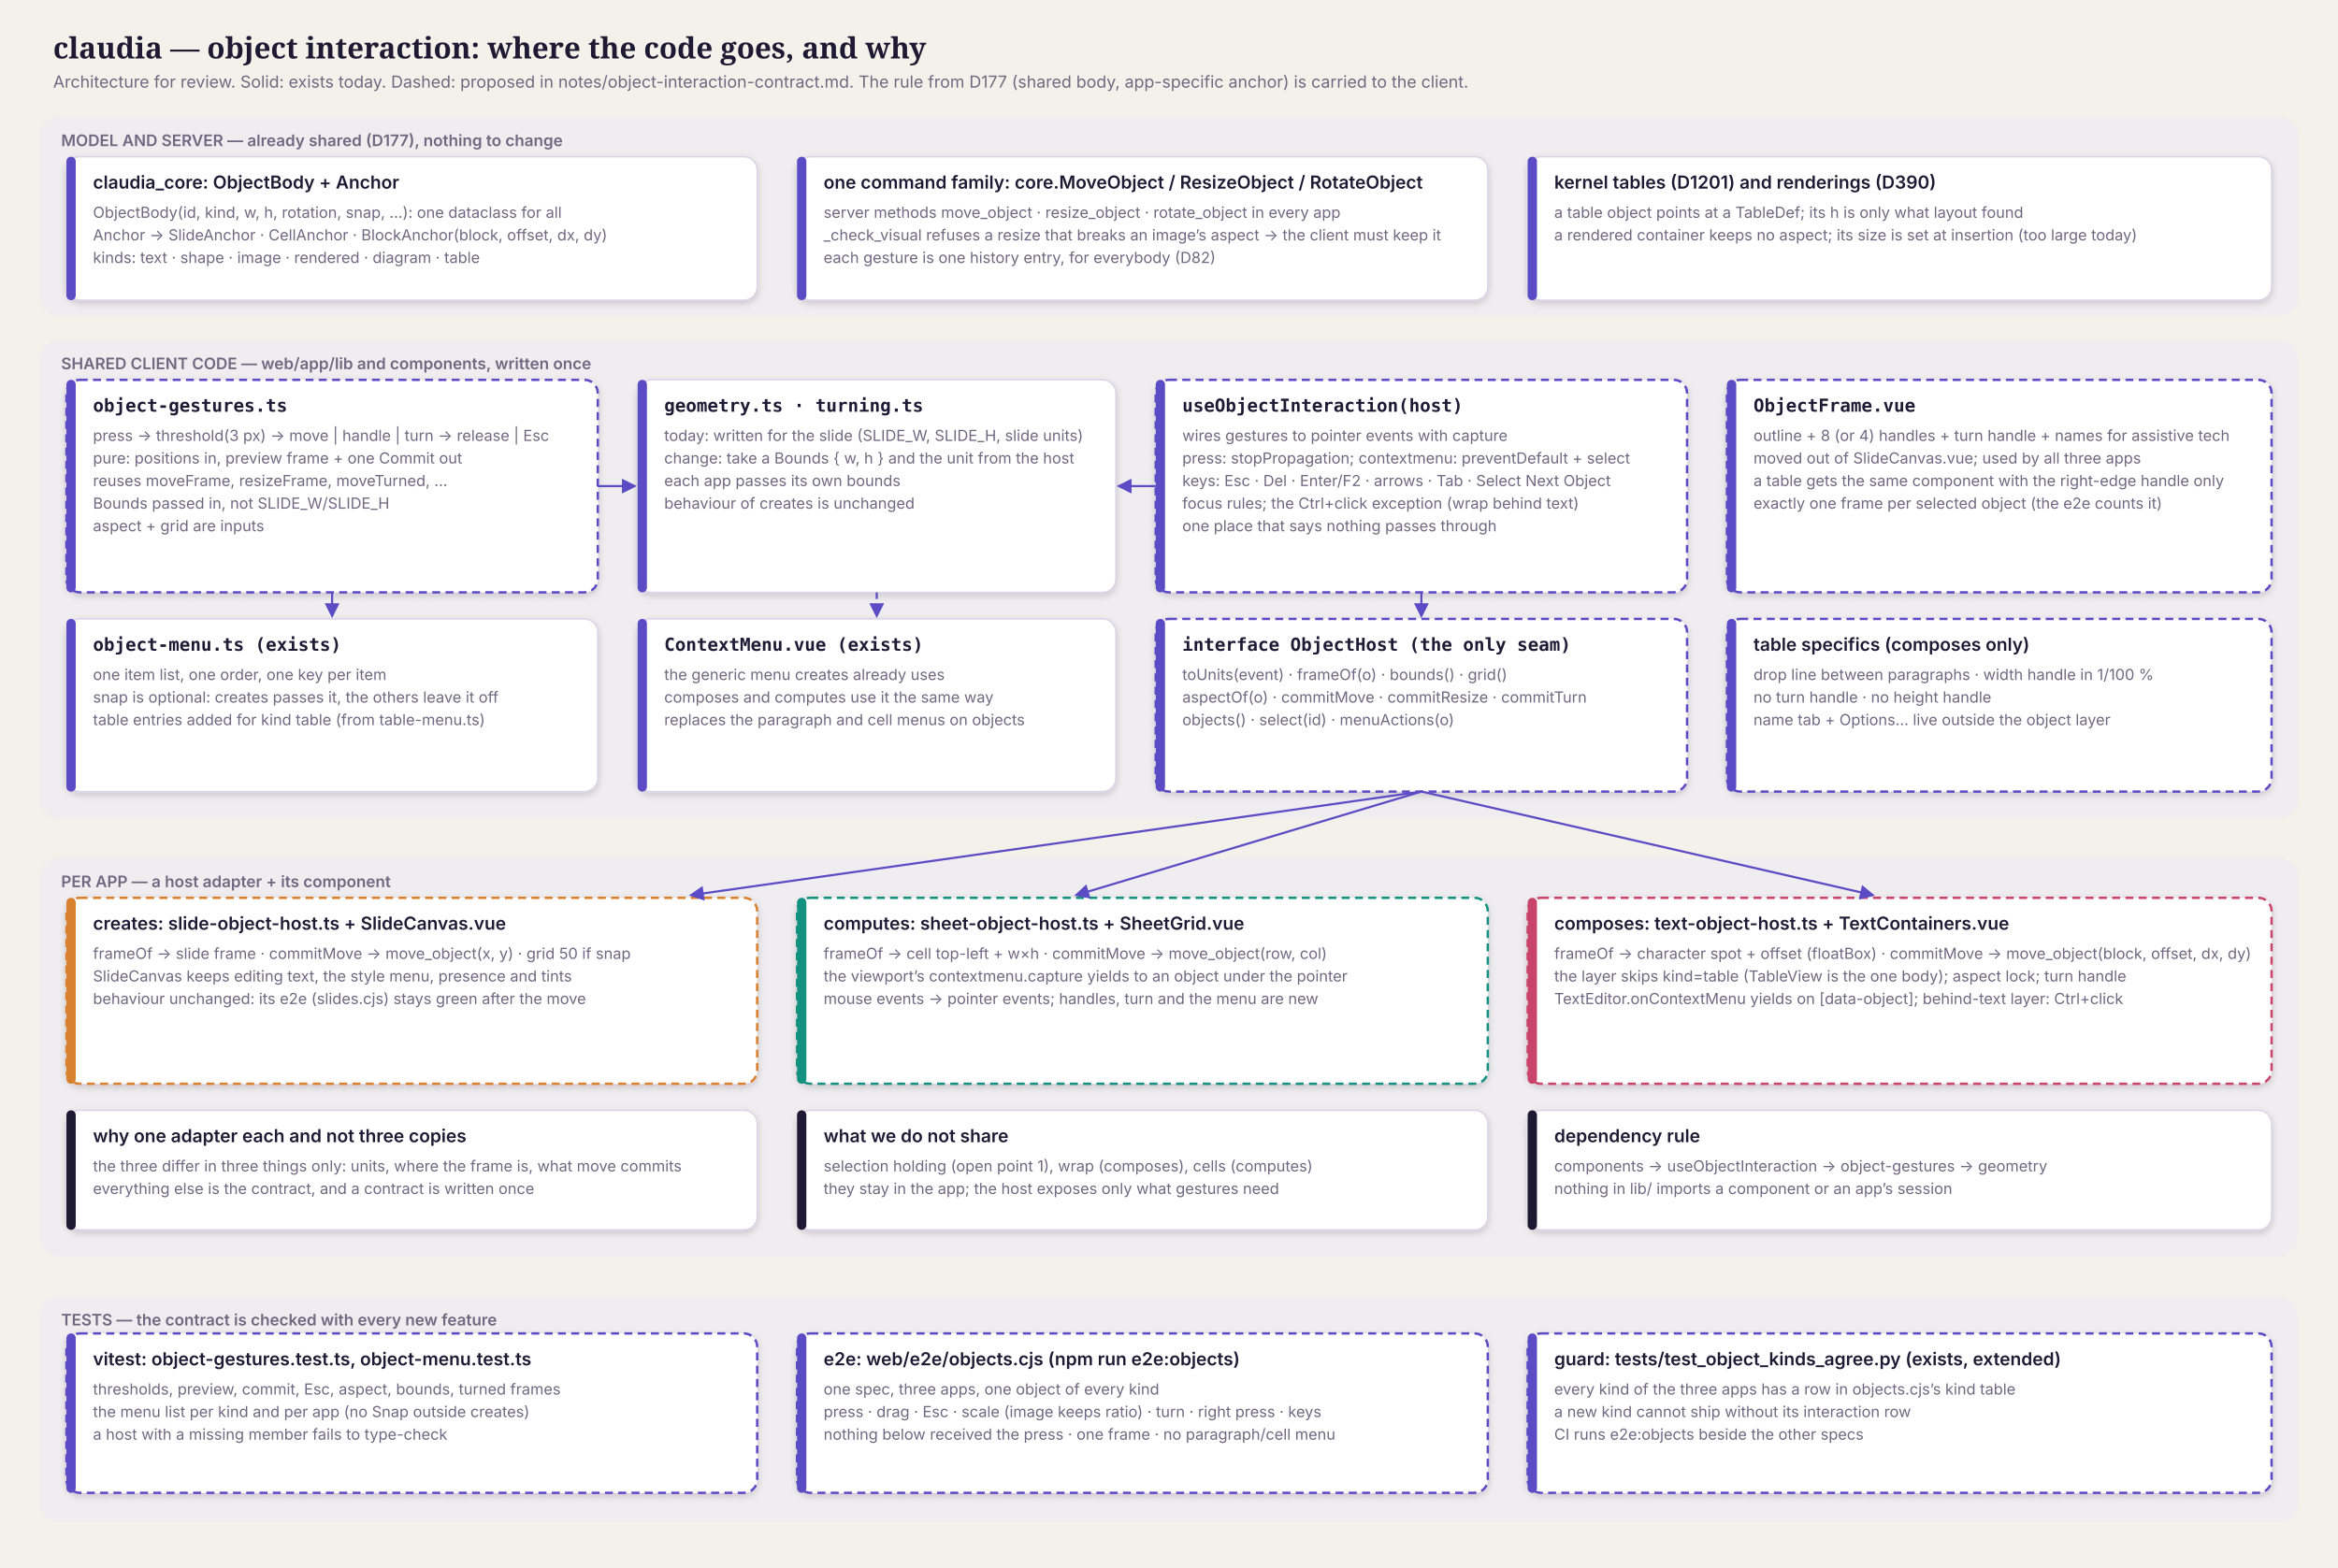
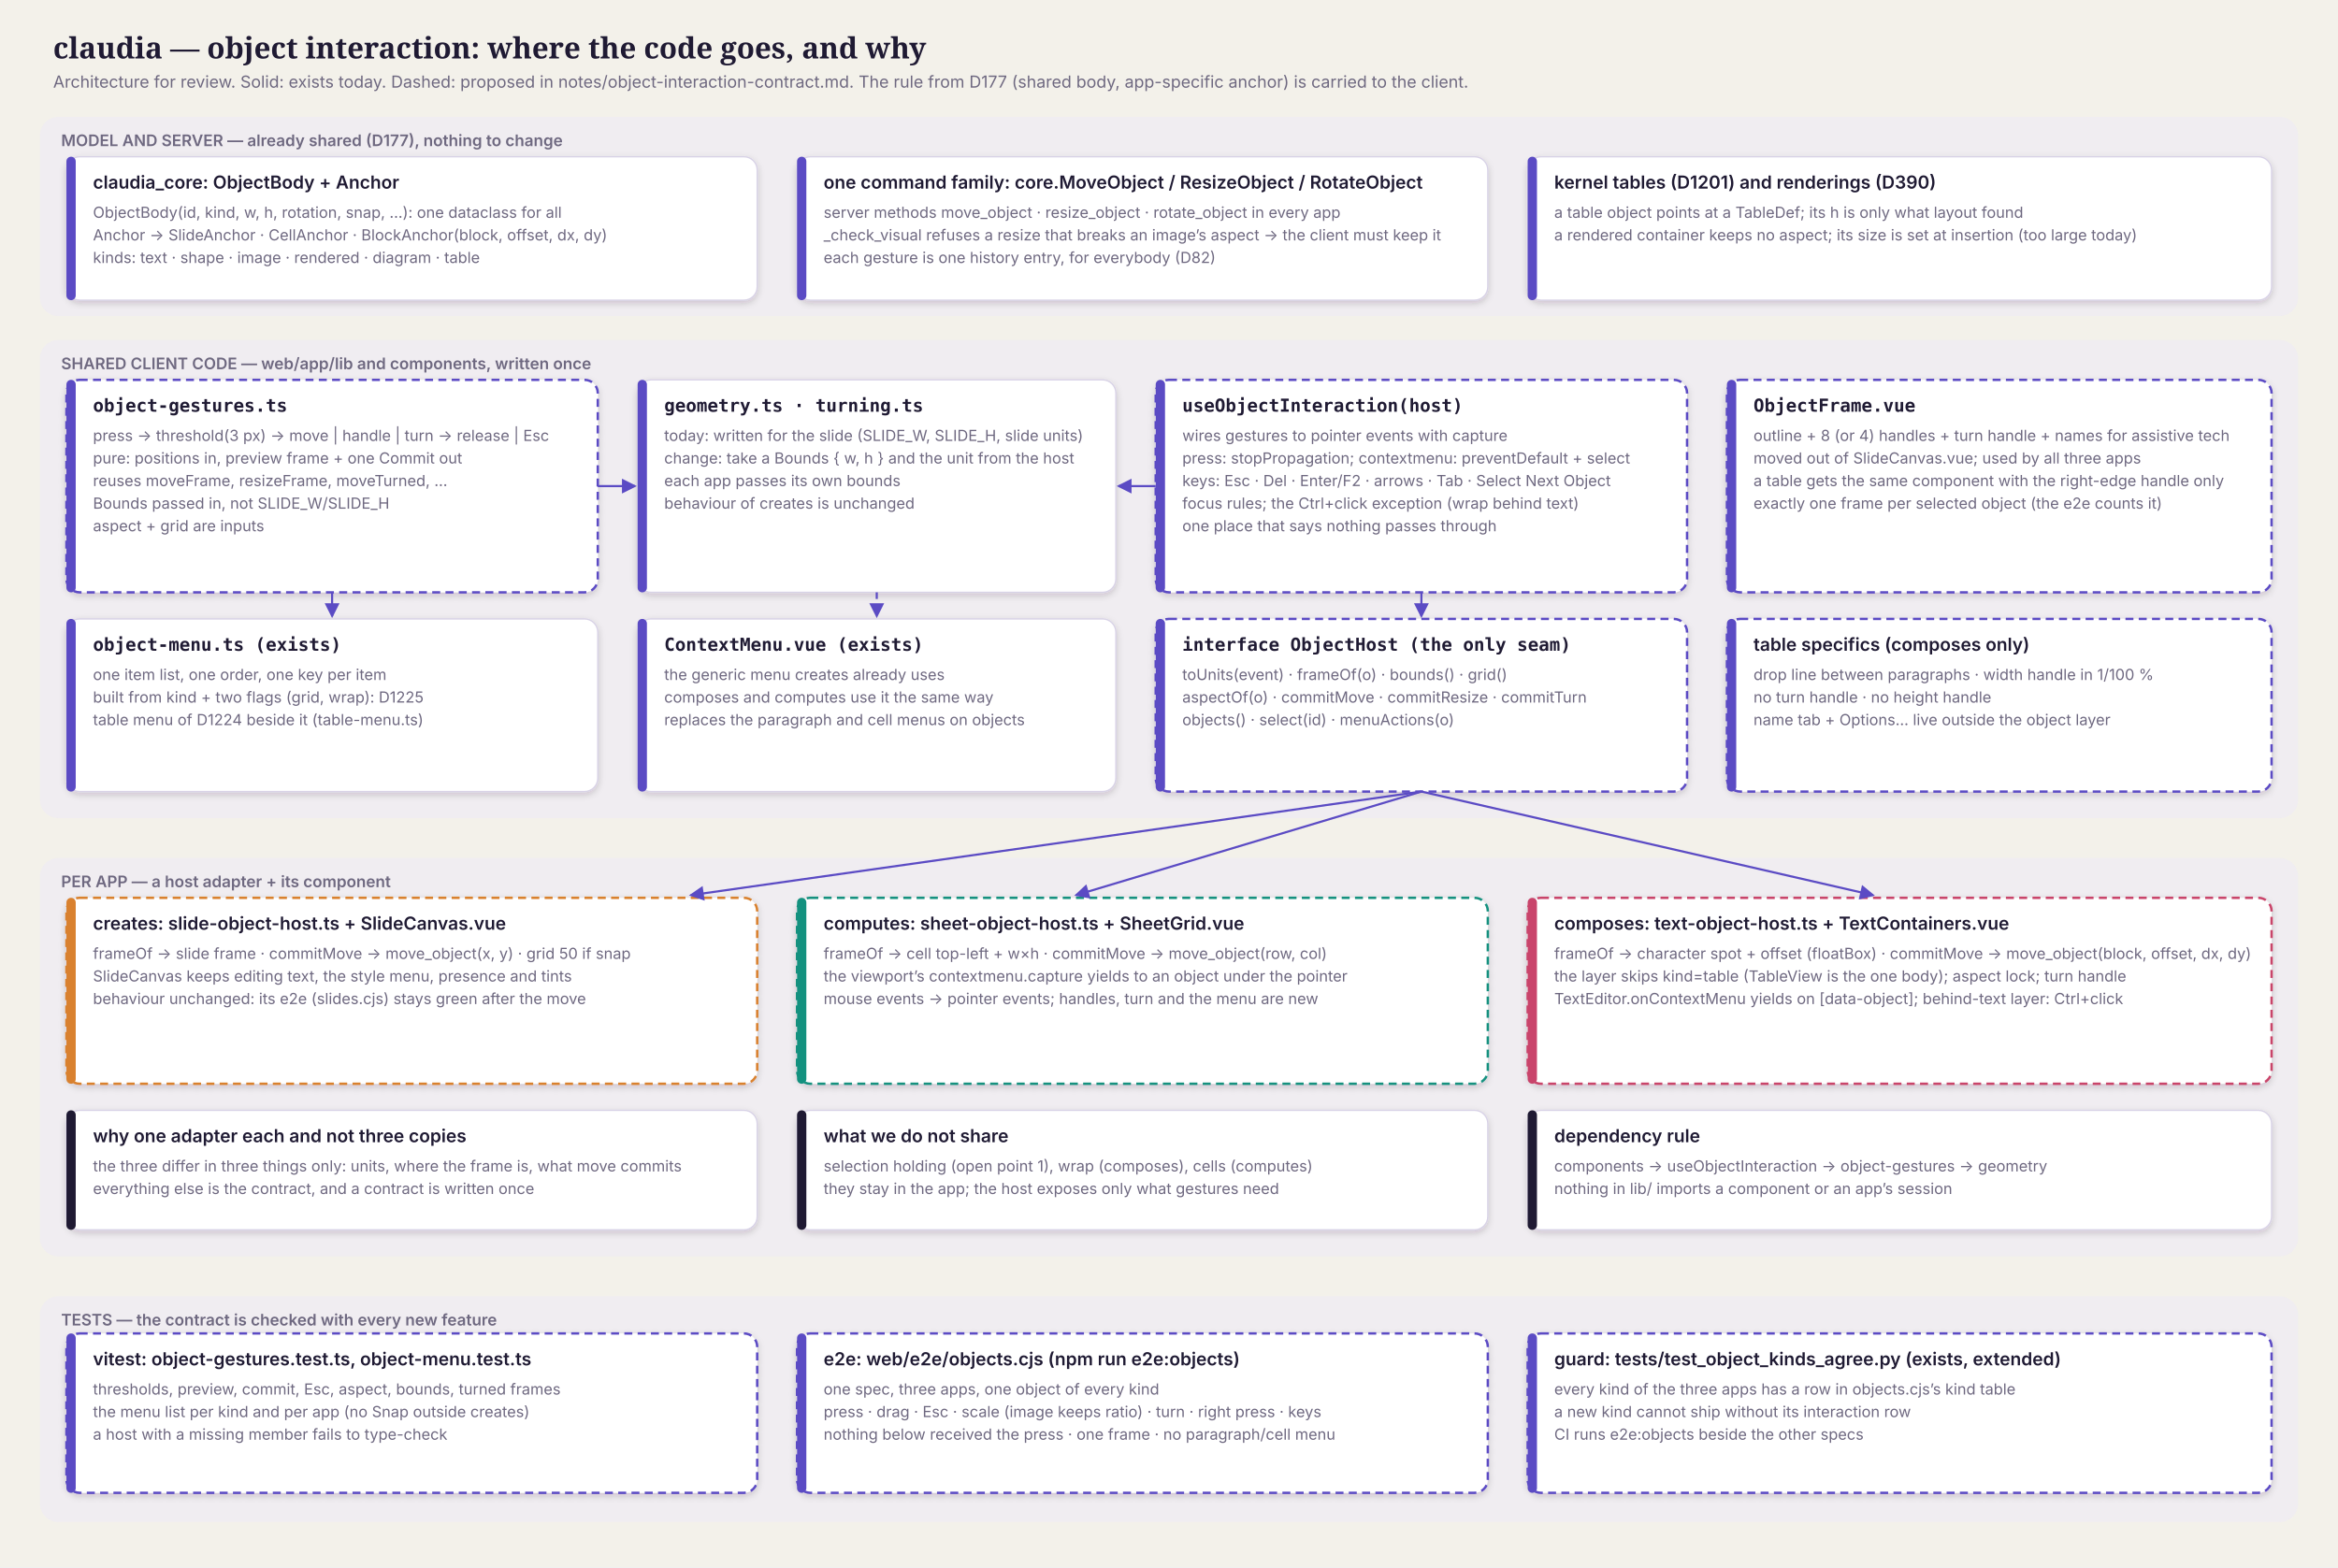
<svg xmlns="http://www.w3.org/2000/svg" viewBox="0 0 1760 1180" font-family="Inter, 'Segoe UI', system-ui, sans-serif" role="img" aria-labelledby="t d">
  <defs>
    <filter id="sh" x="-10%" y="-10%" width="125%" height="130%">
      <feDropShadow dx="0" dy="2" stdDeviation="2.5" flood-color="#1f1a33" flood-opacity="0.18" />
    </filter>
    <marker id="ar" viewBox="0 0 8 8" refX="7" refY="4" markerWidth="7" markerHeight="7" orient="auto">
      <path d="M0,0 L8,4 L0,8 Z" fill="#5b4bc4" />
    </marker>
  </defs>
  <rect width="1760" height="1180" fill="#f3f1ea" />
  <text x="40" y="44" font-size="22" font-weight="600" fill="#1f1a33" text-anchor="start" font-family="Fraunces, Georgia, serif">claudia — object interaction: where the code goes, and why</text>
  <text x="40" y="66" font-size="12.5" font-weight="400" fill="#6e6880" text-anchor="start">Architecture for review. Solid: exists today. Dashed: proposed in notes/object-interaction-contract.md. The rule from D177 (shared body, app-specific anchor) is carried to the client.</text>
  <rect x="30" y="88" width="1700" height="150" rx="14" fill="#ece9f6" fill-opacity="0.55" />
  <text x="46" y="110" font-size="12" font-weight="600" fill="#6e6880" text-anchor="start">MODEL AND SERVER — already shared (D177), nothing to change</text>
  <rect x="50" y="118" width="520" height="108" rx="10" fill="#fff" stroke="#d8d2e6" stroke-width="1" filter="url(#sh)" />
  <rect x="50" y="118" width="7" height="108" rx="3.5" fill="#5b4bc4" />
  <text x="70" y="142" font-size="13.5" font-weight="600" fill="#1f1a33" text-anchor="start">claudia_core: ObjectBody + Anchor</text>
  <text x="70" y="164" font-size="11.5" font-weight="400" fill="#6e6880" text-anchor="start">ObjectBody(id, kind, w, h, rotation, snap, …): one dataclass for all</text>
  <text x="70" y="181" font-size="11.5" font-weight="400" fill="#6e6880" text-anchor="start">Anchor → SlideAnchor · CellAnchor · BlockAnchor(block, offset, dx, dy)</text>
  <text x="70" y="198" font-size="11.5" font-weight="400" fill="#6e6880" text-anchor="start">kinds: text · shape · image · rendered · diagram · table</text>
  <rect x="600" y="118" width="520" height="108" rx="10" fill="#fff" stroke="#d8d2e6" stroke-width="1" filter="url(#sh)" />
  <rect x="600" y="118" width="7" height="108" rx="3.5" fill="#5b4bc4" />
  <text x="620" y="142" font-size="13.5" font-weight="600" fill="#1f1a33" text-anchor="start">one command family: core.MoveObject / ResizeObject / RotateObject</text>
  <text x="620" y="164" font-size="11.5" font-weight="400" fill="#6e6880" text-anchor="start">server methods move_object · resize_object · rotate_object in every app</text>
  <text x="620" y="181" font-size="11.5" font-weight="400" fill="#6e6880" text-anchor="start">_check_visual refuses a resize that breaks an image’s aspect → the client must keep it</text>
  <text x="620" y="198" font-size="11.5" font-weight="400" fill="#6e6880" text-anchor="start">each gesture is one history entry, for everybody (D82)</text>
  <rect x="1150" y="118" width="560" height="108" rx="10" fill="#fff" stroke="#d8d2e6" stroke-width="1" filter="url(#sh)" />
  <rect x="1150" y="118" width="7" height="108" rx="3.5" fill="#5b4bc4" />
  <text x="1170" y="142" font-size="13.5" font-weight="600" fill="#1f1a33" text-anchor="start">kernel tables (D1201) and renderings (D390)</text>
  <text x="1170" y="164" font-size="11.5" font-weight="400" fill="#6e6880" text-anchor="start">a table object points at a TableDef; its h is only what layout found</text>
  <text x="1170" y="181" font-size="11.5" font-weight="400" fill="#6e6880" text-anchor="start">a rendered container keeps no aspect; its size is set at insertion (too large today)</text>
  <rect x="30" y="256" width="1700" height="360" rx="14" fill="#ece9f6" fill-opacity="0.55" />
  <text x="46" y="278" font-size="12" font-weight="600" fill="#6e6880" text-anchor="start">SHARED CLIENT CODE — web/app/lib and components, written once</text>
  <rect x="50" y="286" width="400" height="160" rx="10" fill="#fff" stroke="#5b4bc4" stroke-width="1.8" stroke-dasharray="6 4" filter="url(#sh)" />
  <rect x="50" y="286" width="7" height="160" rx="3.5" fill="#5b4bc4" />
  <text x="70" y="310" font-size="13.5" font-weight="600" fill="#1f1a33" text-anchor="start" font-family="JetBrains Mono, monospace">object-gestures.ts</text>
  <text x="70" y="332" font-size="11.5" font-weight="400" fill="#6e6880" text-anchor="start">press → threshold(3 px) → move | handle | turn → release | Esc</text>
  <text x="70" y="349" font-size="11.5" font-weight="400" fill="#6e6880" text-anchor="start">pure: positions in, preview frame + one Commit out</text>
  <text x="70" y="366" font-size="11.5" font-weight="400" fill="#6e6880" text-anchor="start">reuses moveFrame, resizeFrame, moveTurned, …</text>
  <text x="70" y="383" font-size="11.5" font-weight="400" fill="#6e6880" text-anchor="start">Bounds passed in, not SLIDE_W/SLIDE_H</text>
  <text x="70" y="400" font-size="11.5" font-weight="400" fill="#6e6880" text-anchor="start">aspect + grid are inputs</text>
  <rect x="480" y="286" width="360" height="160" rx="10" fill="#fff" stroke="#d8d2e6" stroke-width="1" filter="url(#sh)" />
  <rect x="480" y="286" width="7" height="160" rx="3.5" fill="#5b4bc4" />
  <text x="500" y="310" font-size="13.5" font-weight="600" fill="#1f1a33" text-anchor="start" font-family="JetBrains Mono, monospace">geometry.ts · turning.ts</text>
  <text x="500" y="332" font-size="11.5" font-weight="400" fill="#6e6880" text-anchor="start">today: written for the slide (SLIDE_W, SLIDE_H, slide units)</text>
  <text x="500" y="349" font-size="11.5" font-weight="400" fill="#6e6880" text-anchor="start">change: take a Bounds { w, h } and the unit from the host</text>
  <text x="500" y="366" font-size="11.5" font-weight="400" fill="#6e6880" text-anchor="start">each app passes its own bounds</text>
  <text x="500" y="383" font-size="11.5" font-weight="400" fill="#6e6880" text-anchor="start">behaviour of creates is unchanged</text>
  <rect x="870" y="286" width="400" height="160" rx="10" fill="#fff" stroke="#5b4bc4" stroke-width="1.8" stroke-dasharray="6 4" filter="url(#sh)" />
  <rect x="870" y="286" width="7" height="160" rx="3.5" fill="#5b4bc4" />
  <text x="890" y="310" font-size="13.5" font-weight="600" fill="#1f1a33" text-anchor="start" font-family="JetBrains Mono, monospace">useObjectInteraction(host)</text>
  <text x="890" y="332" font-size="11.5" font-weight="400" fill="#6e6880" text-anchor="start">wires gestures to pointer events with capture</text>
  <text x="890" y="349" font-size="11.5" font-weight="400" fill="#6e6880" text-anchor="start">press: stopPropagation; contextmenu: preventDefault + select</text>
  <text x="890" y="366" font-size="11.5" font-weight="400" fill="#6e6880" text-anchor="start">keys: Esc · Del · Enter/F2 · arrows · Tab · Select Next Object</text>
  <text x="890" y="383" font-size="11.5" font-weight="400" fill="#6e6880" text-anchor="start">focus rules; the Ctrl+click exception (wrap behind text)</text>
  <text x="890" y="400" font-size="11.5" font-weight="400" fill="#6e6880" text-anchor="start">one place that says nothing passes through</text>
  <rect x="1300" y="286" width="410" height="160" rx="10" fill="#fff" stroke="#5b4bc4" stroke-width="1.8" stroke-dasharray="6 4" filter="url(#sh)" />
  <rect x="1300" y="286" width="7" height="160" rx="3.5" fill="#5b4bc4" />
  <text x="1320" y="310" font-size="13.5" font-weight="600" fill="#1f1a33" text-anchor="start" font-family="JetBrains Mono, monospace">ObjectFrame.vue</text>
  <text x="1320" y="332" font-size="11.5" font-weight="400" fill="#6e6880" text-anchor="start">outline + 8 (or 4) handles + turn handle + names for assistive tech</text>
  <text x="1320" y="349" font-size="11.5" font-weight="400" fill="#6e6880" text-anchor="start">moved out of SlideCanvas.vue; used by all three apps</text>
  <text x="1320" y="366" font-size="11.5" font-weight="400" fill="#6e6880" text-anchor="start">a table gets the same component with the right-edge handle only</text>
  <text x="1320" y="383" font-size="11.5" font-weight="400" fill="#6e6880" text-anchor="start">exactly one frame per selected object (the e2e counts it)</text>
  <rect x="50" y="466" width="400" height="130" rx="10" fill="#fff" stroke="#d8d2e6" stroke-width="1" filter="url(#sh)" />
  <rect x="50" y="466" width="7" height="130" rx="3.5" fill="#5b4bc4" />
  <text x="70" y="490" font-size="13.5" font-weight="600" fill="#1f1a33" text-anchor="start" font-family="JetBrains Mono, monospace">object-menu.ts (exists)</text>
  <text x="70" y="512" font-size="11.5" font-weight="400" fill="#6e6880" text-anchor="start">one item list, one order, one key per item</text>
-   <text x="70" y="529" font-size="11.5" font-weight="400" fill="#6e6880" text-anchor="start">snap is optional: creates passes it, the others leave it off</text>
-   <text x="70" y="546" font-size="11.5" font-weight="400" fill="#6e6880" text-anchor="start">table entries added for kind table (from table-menu.ts)</text>
+   <text x="70" y="529" font-size="11.5" font-weight="400" fill="#6e6880" text-anchor="start">built from kind + two flags (grid, wrap): D1225</text>
+   <text x="70" y="546" font-size="11.5" font-weight="400" fill="#6e6880" text-anchor="start">table menu of D1224 beside it (table-menu.ts)</text>
  <rect x="480" y="466" width="360" height="130" rx="10" fill="#fff" stroke="#d8d2e6" stroke-width="1" filter="url(#sh)" />
  <rect x="480" y="466" width="7" height="130" rx="3.5" fill="#5b4bc4" />
  <text x="500" y="490" font-size="13.5" font-weight="600" fill="#1f1a33" text-anchor="start" font-family="JetBrains Mono, monospace">ContextMenu.vue (exists)</text>
  <text x="500" y="512" font-size="11.5" font-weight="400" fill="#6e6880" text-anchor="start">the generic menu creates already uses</text>
  <text x="500" y="529" font-size="11.5" font-weight="400" fill="#6e6880" text-anchor="start">composes and computes use it the same way</text>
  <text x="500" y="546" font-size="11.5" font-weight="400" fill="#6e6880" text-anchor="start">replaces the paragraph and cell menus on objects</text>
  <rect x="870" y="466" width="400" height="130" rx="10" fill="#fff" stroke="#5b4bc4" stroke-width="1.8" stroke-dasharray="6 4" filter="url(#sh)" />
  <rect x="870" y="466" width="7" height="130" rx="3.5" fill="#5b4bc4" />
  <text x="890" y="490" font-size="13.5" font-weight="600" fill="#1f1a33" text-anchor="start" font-family="JetBrains Mono, monospace">interface ObjectHost  (the only seam)</text>
  <text x="890" y="512" font-size="11.5" font-weight="400" fill="#6e6880" text-anchor="start">toUnits(event) · frameOf(o) · bounds() · grid()</text>
  <text x="890" y="529" font-size="11.5" font-weight="400" fill="#6e6880" text-anchor="start">aspectOf(o) · commitMove · commitResize · commitTurn</text>
  <text x="890" y="546" font-size="11.5" font-weight="400" fill="#6e6880" text-anchor="start">objects() · select(id) · menuActions(o)</text>
  <rect x="1300" y="466" width="410" height="130" rx="10" fill="#fff" stroke="#5b4bc4" stroke-width="1.8" stroke-dasharray="6 4" filter="url(#sh)" />
  <rect x="1300" y="466" width="7" height="130" rx="3.5" fill="#5b4bc4" />
  <text x="1320" y="490" font-size="13.5" font-weight="600" fill="#1f1a33" text-anchor="start">table specifics (composes only)</text>
  <text x="1320" y="512" font-size="11.5" font-weight="400" fill="#6e6880" text-anchor="start">drop line between paragraphs · width handle in 1/100 %</text>
  <text x="1320" y="529" font-size="11.5" font-weight="400" fill="#6e6880" text-anchor="start">no turn handle · no height handle</text>
  <text x="1320" y="546" font-size="11.5" font-weight="400" fill="#6e6880" text-anchor="start">name tab + Options… live outside the object layer</text>
  <rect x="30" y="646" width="1700" height="300" rx="14" fill="#ece9f6" fill-opacity="0.55" />
  <text x="46" y="668" font-size="12" font-weight="600" fill="#6e6880" text-anchor="start">PER APP — a host adapter + its component</text>
  <rect x="50" y="676" width="520" height="140" rx="10" fill="#fff" stroke="#d9812f" stroke-width="1.8" stroke-dasharray="6 4" filter="url(#sh)" />
  <rect x="50" y="676" width="7" height="140" rx="3.5" fill="#d9812f" />
  <text x="70" y="700" font-size="13.5" font-weight="600" fill="#1f1a33" text-anchor="start">creates: slide-object-host.ts + SlideCanvas.vue</text>
  <text x="70" y="722" font-size="11.5" font-weight="400" fill="#6e6880" text-anchor="start">frameOf → slide frame · commitMove → move_object(x, y) · grid 50 if snap</text>
  <text x="70" y="739" font-size="11.5" font-weight="400" fill="#6e6880" text-anchor="start">SlideCanvas keeps editing text, the style menu, presence and tints</text>
  <text x="70" y="756" font-size="11.5" font-weight="400" fill="#6e6880" text-anchor="start">behaviour unchanged: its e2e (slides.cjs) stays green after the move</text>
  <rect x="600" y="676" width="520" height="140" rx="10" fill="#fff" stroke="#13917f" stroke-width="1.8" stroke-dasharray="6 4" filter="url(#sh)" />
  <rect x="600" y="676" width="7" height="140" rx="3.5" fill="#13917f" />
  <text x="620" y="700" font-size="13.5" font-weight="600" fill="#1f1a33" text-anchor="start">computes: sheet-object-host.ts + SheetGrid.vue</text>
  <text x="620" y="722" font-size="11.5" font-weight="400" fill="#6e6880" text-anchor="start">frameOf → cell top-left + w×h · commitMove → move_object(row, col)</text>
  <text x="620" y="739" font-size="11.5" font-weight="400" fill="#6e6880" text-anchor="start">the viewport’s contextmenu.capture yields to an object under the pointer</text>
  <text x="620" y="756" font-size="11.5" font-weight="400" fill="#6e6880" text-anchor="start">mouse events → pointer events; handles, turn and the menu are new</text>
  <rect x="1150" y="676" width="560" height="140" rx="10" fill="#fff" stroke="#c9446b" stroke-width="1.8" stroke-dasharray="6 4" filter="url(#sh)" />
  <rect x="1150" y="676" width="7" height="140" rx="3.5" fill="#c9446b" />
  <text x="1170" y="700" font-size="13.5" font-weight="600" fill="#1f1a33" text-anchor="start">composes: text-object-host.ts + TextContainers.vue</text>
  <text x="1170" y="722" font-size="11.5" font-weight="400" fill="#6e6880" text-anchor="start">frameOf → character spot + offset (floatBox) · commitMove → move_object(block, offset, dx, dy)</text>
  <text x="1170" y="739" font-size="11.5" font-weight="400" fill="#6e6880" text-anchor="start">the layer skips kind=table (TableView is the one body); aspect lock; turn handle</text>
  <text x="1170" y="756" font-size="11.5" font-weight="400" fill="#6e6880" text-anchor="start">TextEditor.onContextMenu yields on [data-object]; behind-text layer: Ctrl+click</text>
  <rect x="50" y="836" width="520" height="90" rx="10" fill="#fff" stroke="#d8d2e6" stroke-width="1" filter="url(#sh)" />
  <rect x="50" y="836" width="7" height="90" rx="3.5" fill="#1f1a33" />
  <text x="70" y="860" font-size="13.5" font-weight="600" fill="#1f1a33" text-anchor="start">why one adapter each and not three copies</text>
  <text x="70" y="882" font-size="11.5" font-weight="400" fill="#6e6880" text-anchor="start">the three differ in three things only: units, where the frame is, what move commits</text>
  <text x="70" y="899" font-size="11.5" font-weight="400" fill="#6e6880" text-anchor="start">everything else is the contract, and a contract is written once</text>
  <rect x="600" y="836" width="520" height="90" rx="10" fill="#fff" stroke="#d8d2e6" stroke-width="1" filter="url(#sh)" />
  <rect x="600" y="836" width="7" height="90" rx="3.5" fill="#1f1a33" />
  <text x="620" y="860" font-size="13.5" font-weight="600" fill="#1f1a33" text-anchor="start">what we do not share</text>
  <text x="620" y="882" font-size="11.5" font-weight="400" fill="#6e6880" text-anchor="start">selection holding (open point 1), wrap (composes), cells (computes)</text>
  <text x="620" y="899" font-size="11.5" font-weight="400" fill="#6e6880" text-anchor="start">they stay in the app; the host exposes only what gestures need</text>
  <rect x="1150" y="836" width="560" height="90" rx="10" fill="#fff" stroke="#d8d2e6" stroke-width="1" filter="url(#sh)" />
  <rect x="1150" y="836" width="7" height="90" rx="3.5" fill="#1f1a33" />
  <text x="1170" y="860" font-size="13.5" font-weight="600" fill="#1f1a33" text-anchor="start">dependency rule</text>
  <text x="1170" y="882" font-size="11.5" font-weight="400" fill="#6e6880" text-anchor="start">components → useObjectInteraction → object-gestures → geometry</text>
  <text x="1170" y="899" font-size="11.5" font-weight="400" fill="#6e6880" text-anchor="start">nothing in lib/ imports a component or an app’s session</text>
  <rect x="30" y="976" width="1700" height="170" rx="14" fill="#ece9f6" fill-opacity="0.55" />
  <text x="46" y="998" font-size="12" font-weight="600" fill="#6e6880" text-anchor="start">TESTS — the contract is checked with every new feature</text>
  <rect x="50" y="1004" width="520" height="120" rx="10" fill="#fff" stroke="#5b4bc4" stroke-width="1.8" stroke-dasharray="6 4" filter="url(#sh)" />
  <rect x="50" y="1004" width="7" height="120" rx="3.5" fill="#5b4bc4" />
  <text x="70" y="1028" font-size="13.5" font-weight="600" fill="#1f1a33" text-anchor="start">vitest: object-gestures.test.ts, object-menu.test.ts</text>
  <text x="70" y="1050" font-size="11.5" font-weight="400" fill="#6e6880" text-anchor="start">thresholds, preview, commit, Esc, aspect, bounds, turned frames</text>
  <text x="70" y="1067" font-size="11.5" font-weight="400" fill="#6e6880" text-anchor="start">the menu list per kind and per app (no Snap outside creates)</text>
  <text x="70" y="1084" font-size="11.5" font-weight="400" fill="#6e6880" text-anchor="start">a host with a missing member fails to type-check</text>
  <rect x="600" y="1004" width="520" height="120" rx="10" fill="#fff" stroke="#5b4bc4" stroke-width="1.8" stroke-dasharray="6 4" filter="url(#sh)" />
  <rect x="600" y="1004" width="7" height="120" rx="3.5" fill="#5b4bc4" />
  <text x="620" y="1028" font-size="13.5" font-weight="600" fill="#1f1a33" text-anchor="start">e2e: web/e2e/objects.cjs  (npm run e2e:objects)</text>
  <text x="620" y="1050" font-size="11.5" font-weight="400" fill="#6e6880" text-anchor="start">one spec, three apps, one object of every kind</text>
  <text x="620" y="1067" font-size="11.5" font-weight="400" fill="#6e6880" text-anchor="start">press · drag · Esc · scale (image keeps ratio) · turn · right press · keys</text>
  <text x="620" y="1084" font-size="11.5" font-weight="400" fill="#6e6880" text-anchor="start">nothing below received the press · one frame · no paragraph/cell menu</text>
  <rect x="1150" y="1004" width="560" height="120" rx="10" fill="#fff" stroke="#5b4bc4" stroke-width="1.8" stroke-dasharray="6 4" filter="url(#sh)" />
  <rect x="1150" y="1004" width="7" height="120" rx="3.5" fill="#5b4bc4" />
  <text x="1170" y="1028" font-size="13.5" font-weight="600" fill="#1f1a33" text-anchor="start">guard: tests/test_object_kinds_agree.py (exists, extended)</text>
  <text x="1170" y="1050" font-size="11.5" font-weight="400" fill="#6e6880" text-anchor="start">every kind of the three apps has a row in objects.cjs’s kind table</text>
  <text x="1170" y="1067" font-size="11.5" font-weight="400" fill="#6e6880" text-anchor="start">a new kind cannot ship without its interaction row</text>
  <text x="1170" y="1084" font-size="11.5" font-weight="400" fill="#6e6880" text-anchor="start">CI runs e2e:objects beside the other specs</text>
  <line x1="250" y1="446" x2="250" y2="464" stroke="#5b4bc4" stroke-width="1.6" marker-end="url(#ar)" />
  <line x1="660" y1="446" x2="660" y2="464" stroke="#5b4bc4" stroke-width="1.6" stroke-dasharray="5 4" marker-end="url(#ar)" />
  <line x1="1070" y1="446" x2="1070" y2="464" stroke="#5b4bc4" stroke-width="1.6" marker-end="url(#ar)" />
  <line x1="450" y1="366" x2="478" y2="366" stroke="#5b4bc4" stroke-width="1.6" marker-end="url(#ar)" />
  <line x1="870" y1="366" x2="842" y2="366" stroke="#5b4bc4" stroke-width="1.6" marker-end="url(#ar)" />
  <line x1="1070" y1="596" x2="810" y2="674" stroke="#5b4bc4" stroke-width="1.6" marker-end="url(#ar)" />
  <line x1="1070" y1="596" x2="1410" y2="674" stroke="#5b4bc4" stroke-width="1.6" marker-end="url(#ar)" />
  <line x1="1070" y1="596" x2="520" y2="674" stroke="#5b4bc4" stroke-width="1.6" marker-end="url(#ar)" />
</svg>
